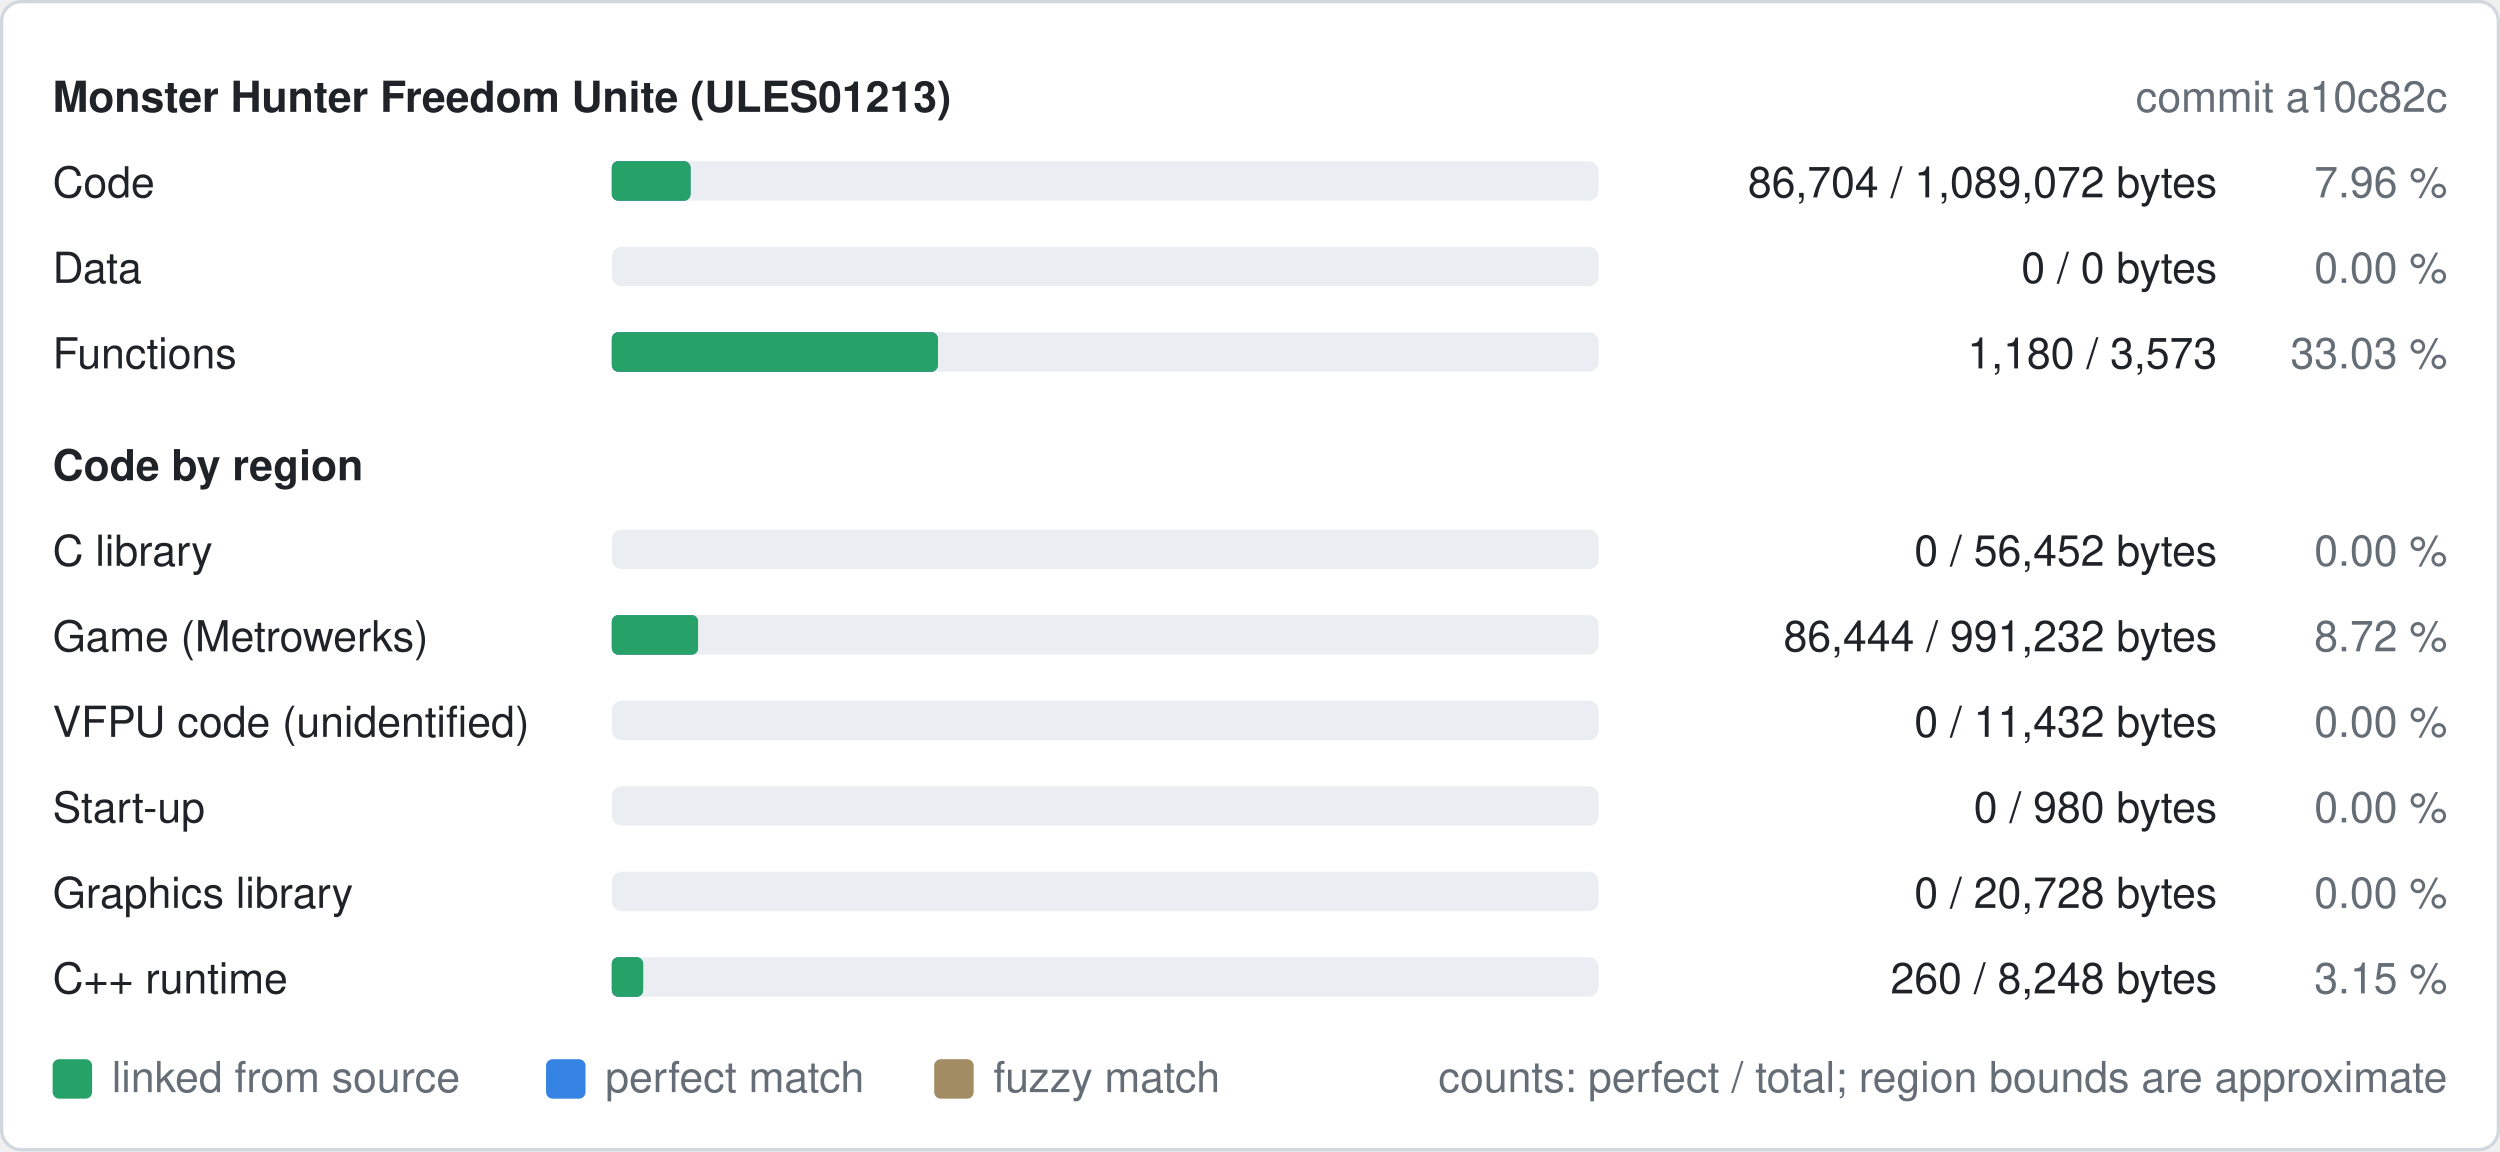
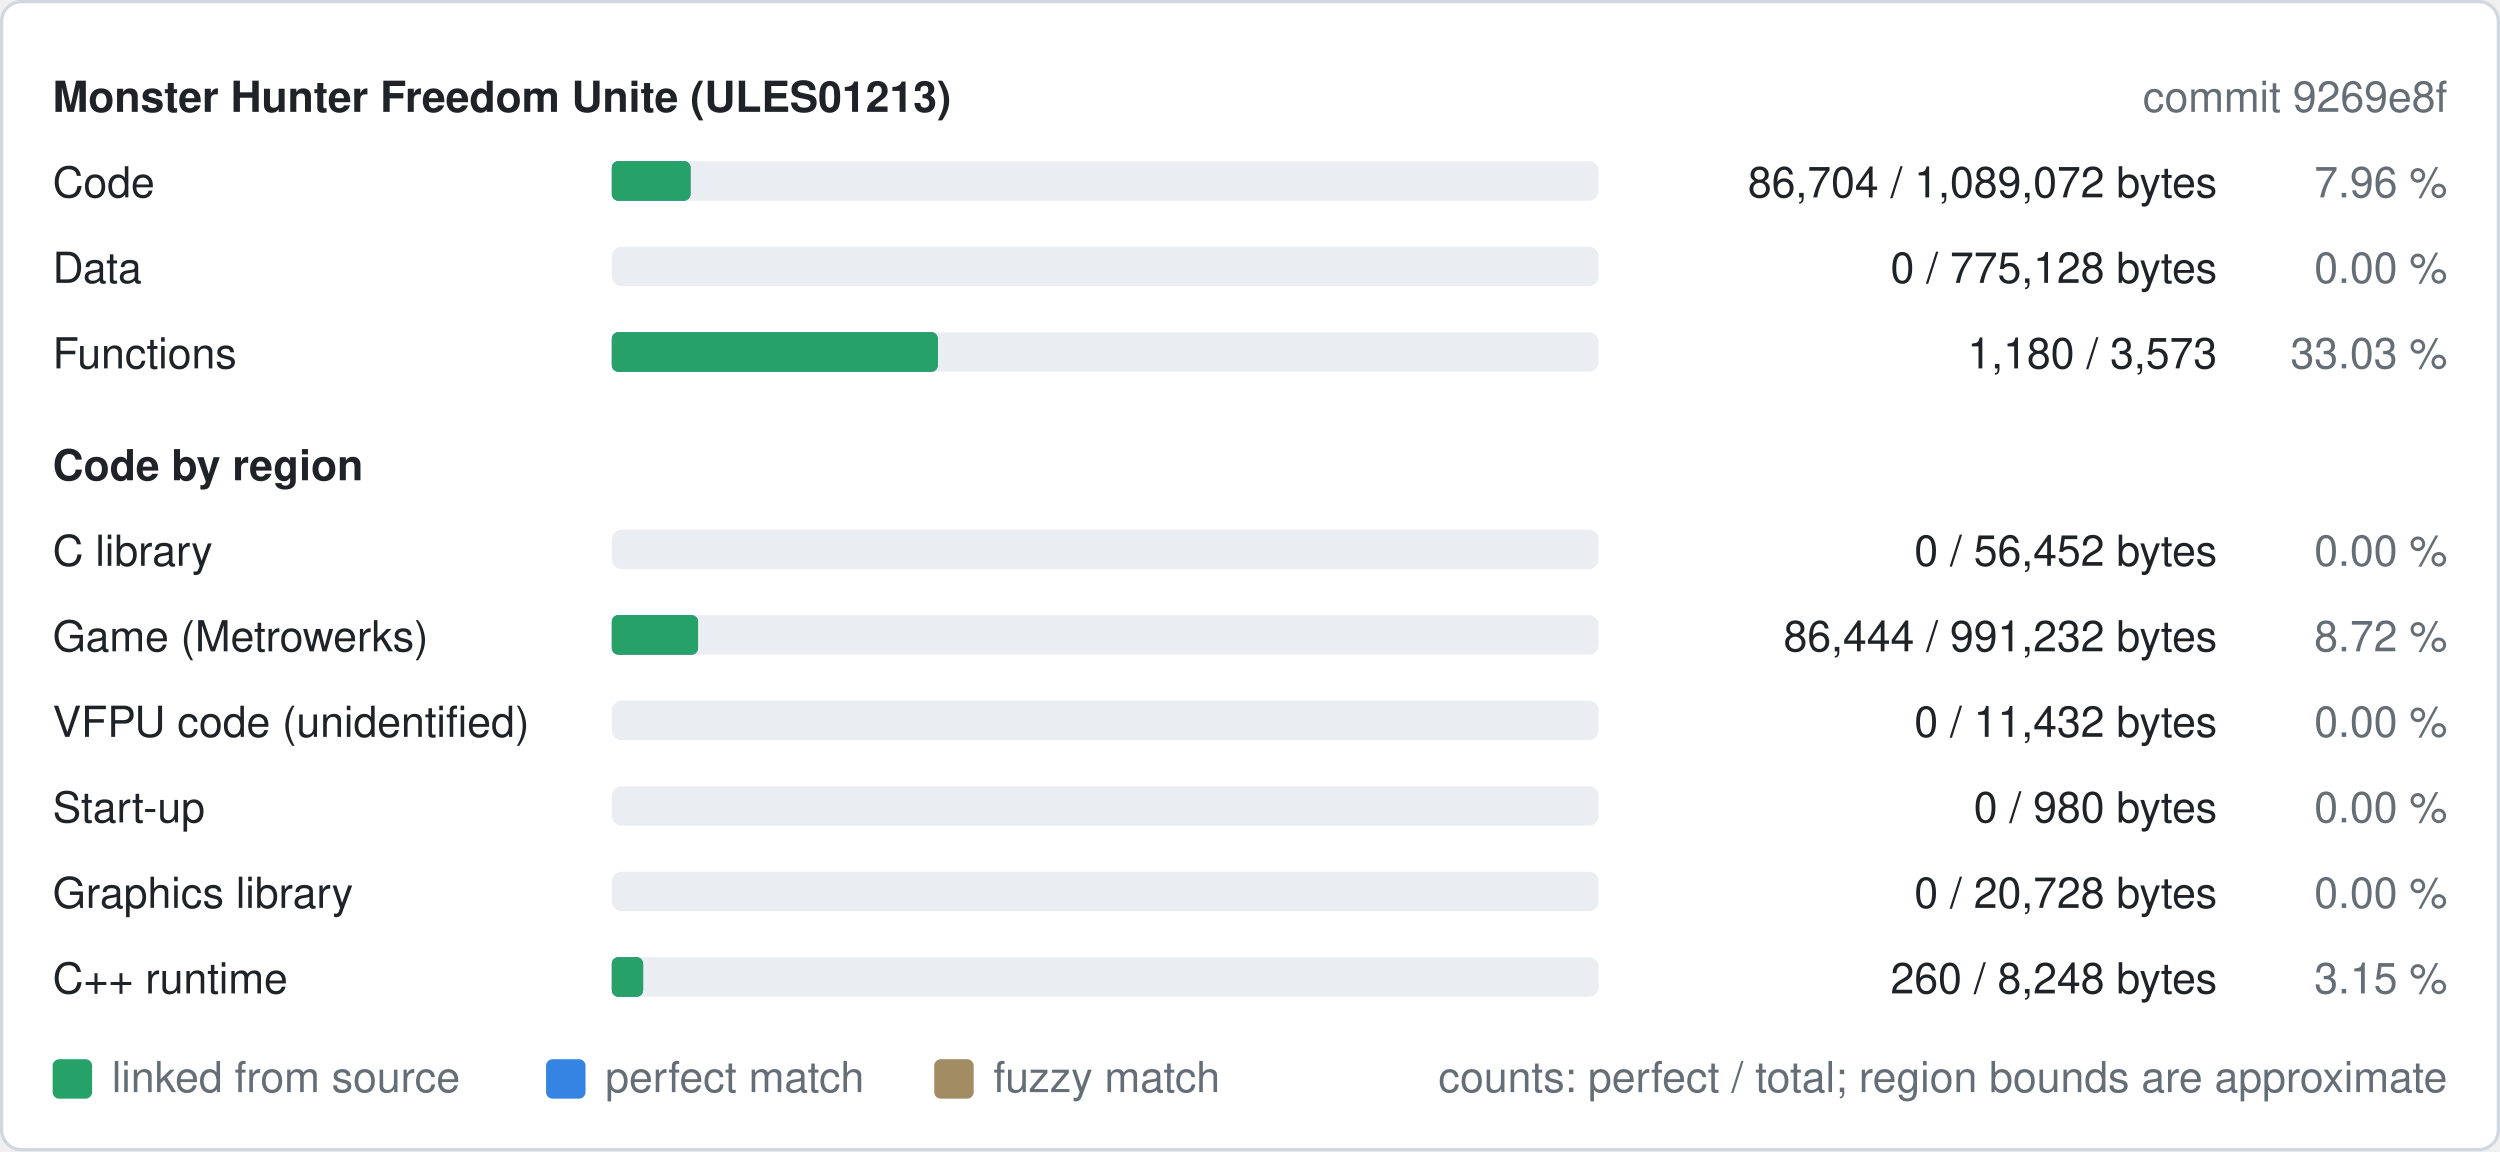
<svg xmlns="http://www.w3.org/2000/svg" width="760" height="350" viewBox="0 0 760 350" role="img" aria-label="Decompilation progress of ULES01213">
  <style>
text{font-family:-apple-system,BlinkMacSystemFont,"Segoe UI",Helvetica,Arial,sans-serif;font-size:13px}
.b{font-weight:600}
.bg{fill:#ffffff;stroke:#d0d7de}.t{fill:#1f2328}.m{fill:#656d76}.track{fill:#eaeef2}.fuzzy{fill:#a28c64}.perfect{fill:#3584e4}.linked{fill:#26a269}
@media (prefers-color-scheme: dark){.bg{fill:#0d1117;stroke:#30363d}.t{fill:#e6edf3}.m{fill:#8d96a0}.track{fill:#21262d}.fuzzy{fill:#a28c64}.perfect{fill:#3584e4}.linked{fill:#2ec27e}}
</style>
  <rect class="bg" x="0.5" y="0.5" width="759" height="349" rx="6" />
  <text class="t b" x="16" y="34">Monster Hunter Freedom Unite (ULES01213)</text>
-   <text class="m" x="744" y="34" text-anchor="end">commit a10c82c</text>
+   <text class="m" x="744" y="34" text-anchor="end">commit 9269e8f</text>
  <text class="t" x="16" y="60">Code</text>
  <rect class="track" x="186" y="49" width="300" height="12" rx="3" />
  <rect class="fuzzy" x="186" y="49" width="23.9" height="12" rx="2" />
  <rect class="perfect" x="186" y="49" width="23.9" height="12" rx="2" />
  <rect class="linked" x="186" y="49" width="23.9" height="12" rx="2" />
  <text class="t" x="674" y="60" text-anchor="end">86,704 / 1,089,072 bytes</text>
  <text class="m" x="744" y="60" text-anchor="end">7.96 %</text>
  <text class="t" x="16" y="86">Data</text>
  <rect class="track" x="186" y="75" width="300" height="12" rx="3" />
-   <text class="t" x="674" y="86" text-anchor="end">0 / 0 bytes</text>
+   <text class="t" x="674" y="86" text-anchor="end">0 / 775,128 bytes</text>
  <text class="m" x="744" y="86" text-anchor="end">0.00 %</text>
  <text class="t" x="16" y="112">Functions</text>
  <rect class="track" x="186" y="101" width="300" height="12" rx="3" />
  <rect class="fuzzy" x="186" y="101" width="99.1" height="12" rx="2" />
  <rect class="perfect" x="186" y="101" width="99.1" height="12" rx="2" />
  <rect class="linked" x="186" y="101" width="99.1" height="12" rx="2" />
  <text class="t" x="674" y="112" text-anchor="end">1,180 / 3,573</text>
  <text class="m" x="744" y="112" text-anchor="end">33.03 %</text>
  <text class="t b" x="16" y="146">Code by region</text>
  <text class="t" x="16" y="172">C library</text>
  <rect class="track" x="186" y="161" width="300" height="12" rx="3" />
  <text class="t" x="674" y="172" text-anchor="end">0 / 56,452 bytes</text>
  <text class="m" x="744" y="172" text-anchor="end">0.00 %</text>
  <text class="t" x="16" y="198">Game (Metrowerks)</text>
  <rect class="track" x="186" y="187" width="300" height="12" rx="3" />
  <rect class="fuzzy" x="186" y="187" width="26.2" height="12" rx="2" />
  <rect class="perfect" x="186" y="187" width="26.2" height="12" rx="2" />
  <rect class="linked" x="186" y="187" width="26.2" height="12" rx="2" />
  <text class="t" x="674" y="198" text-anchor="end">86,444 / 991,232 bytes</text>
  <text class="m" x="744" y="198" text-anchor="end">8.72 %</text>
  <text class="t" x="16" y="224">VFPU code (unidentified)</text>
  <rect class="track" x="186" y="213" width="300" height="12" rx="3" />
  <text class="t" x="674" y="224" text-anchor="end">0 / 11,432 bytes</text>
  <text class="m" x="744" y="224" text-anchor="end">0.00 %</text>
  <text class="t" x="16" y="250">Start-up</text>
  <rect class="track" x="186" y="239" width="300" height="12" rx="3" />
  <text class="t" x="674" y="250" text-anchor="end">0 / 980 bytes</text>
  <text class="m" x="744" y="250" text-anchor="end">0.00 %</text>
  <text class="t" x="16" y="276">Graphics library</text>
  <rect class="track" x="186" y="265" width="300" height="12" rx="3" />
  <text class="t" x="674" y="276" text-anchor="end">0 / 20,728 bytes</text>
  <text class="m" x="744" y="276" text-anchor="end">0.00 %</text>
  <text class="t" x="16" y="302">C++ runtime</text>
  <rect class="track" x="186" y="291" width="300" height="12" rx="3" />
  <rect class="fuzzy" x="186" y="291" width="9.5" height="12" rx="2" />
  <rect class="perfect" x="186" y="291" width="9.5" height="12" rx="2" />
  <rect class="linked" x="186" y="291" width="9.5" height="12" rx="2" />
  <text class="t" x="674" y="302" text-anchor="end">260 / 8,248 bytes</text>
  <text class="m" x="744" y="302" text-anchor="end">3.15 %</text>
  <rect class="linked" x="16" y="322" width="12" height="12" rx="2" />
  <text class="m" x="34" y="332">linked from source</text>
  <rect class="perfect" x="166" y="322" width="12" height="12" rx="2" />
  <text class="m" x="184" y="332">perfect match</text>
  <rect class="fuzzy" x="284" y="322" width="12" height="12" rx="2" />
  <text class="m" x="302" y="332">fuzzy match</text>
  <text class="m" x="744" y="332" text-anchor="end">counts: perfect / total; region bounds are approximate</text>
</svg>
